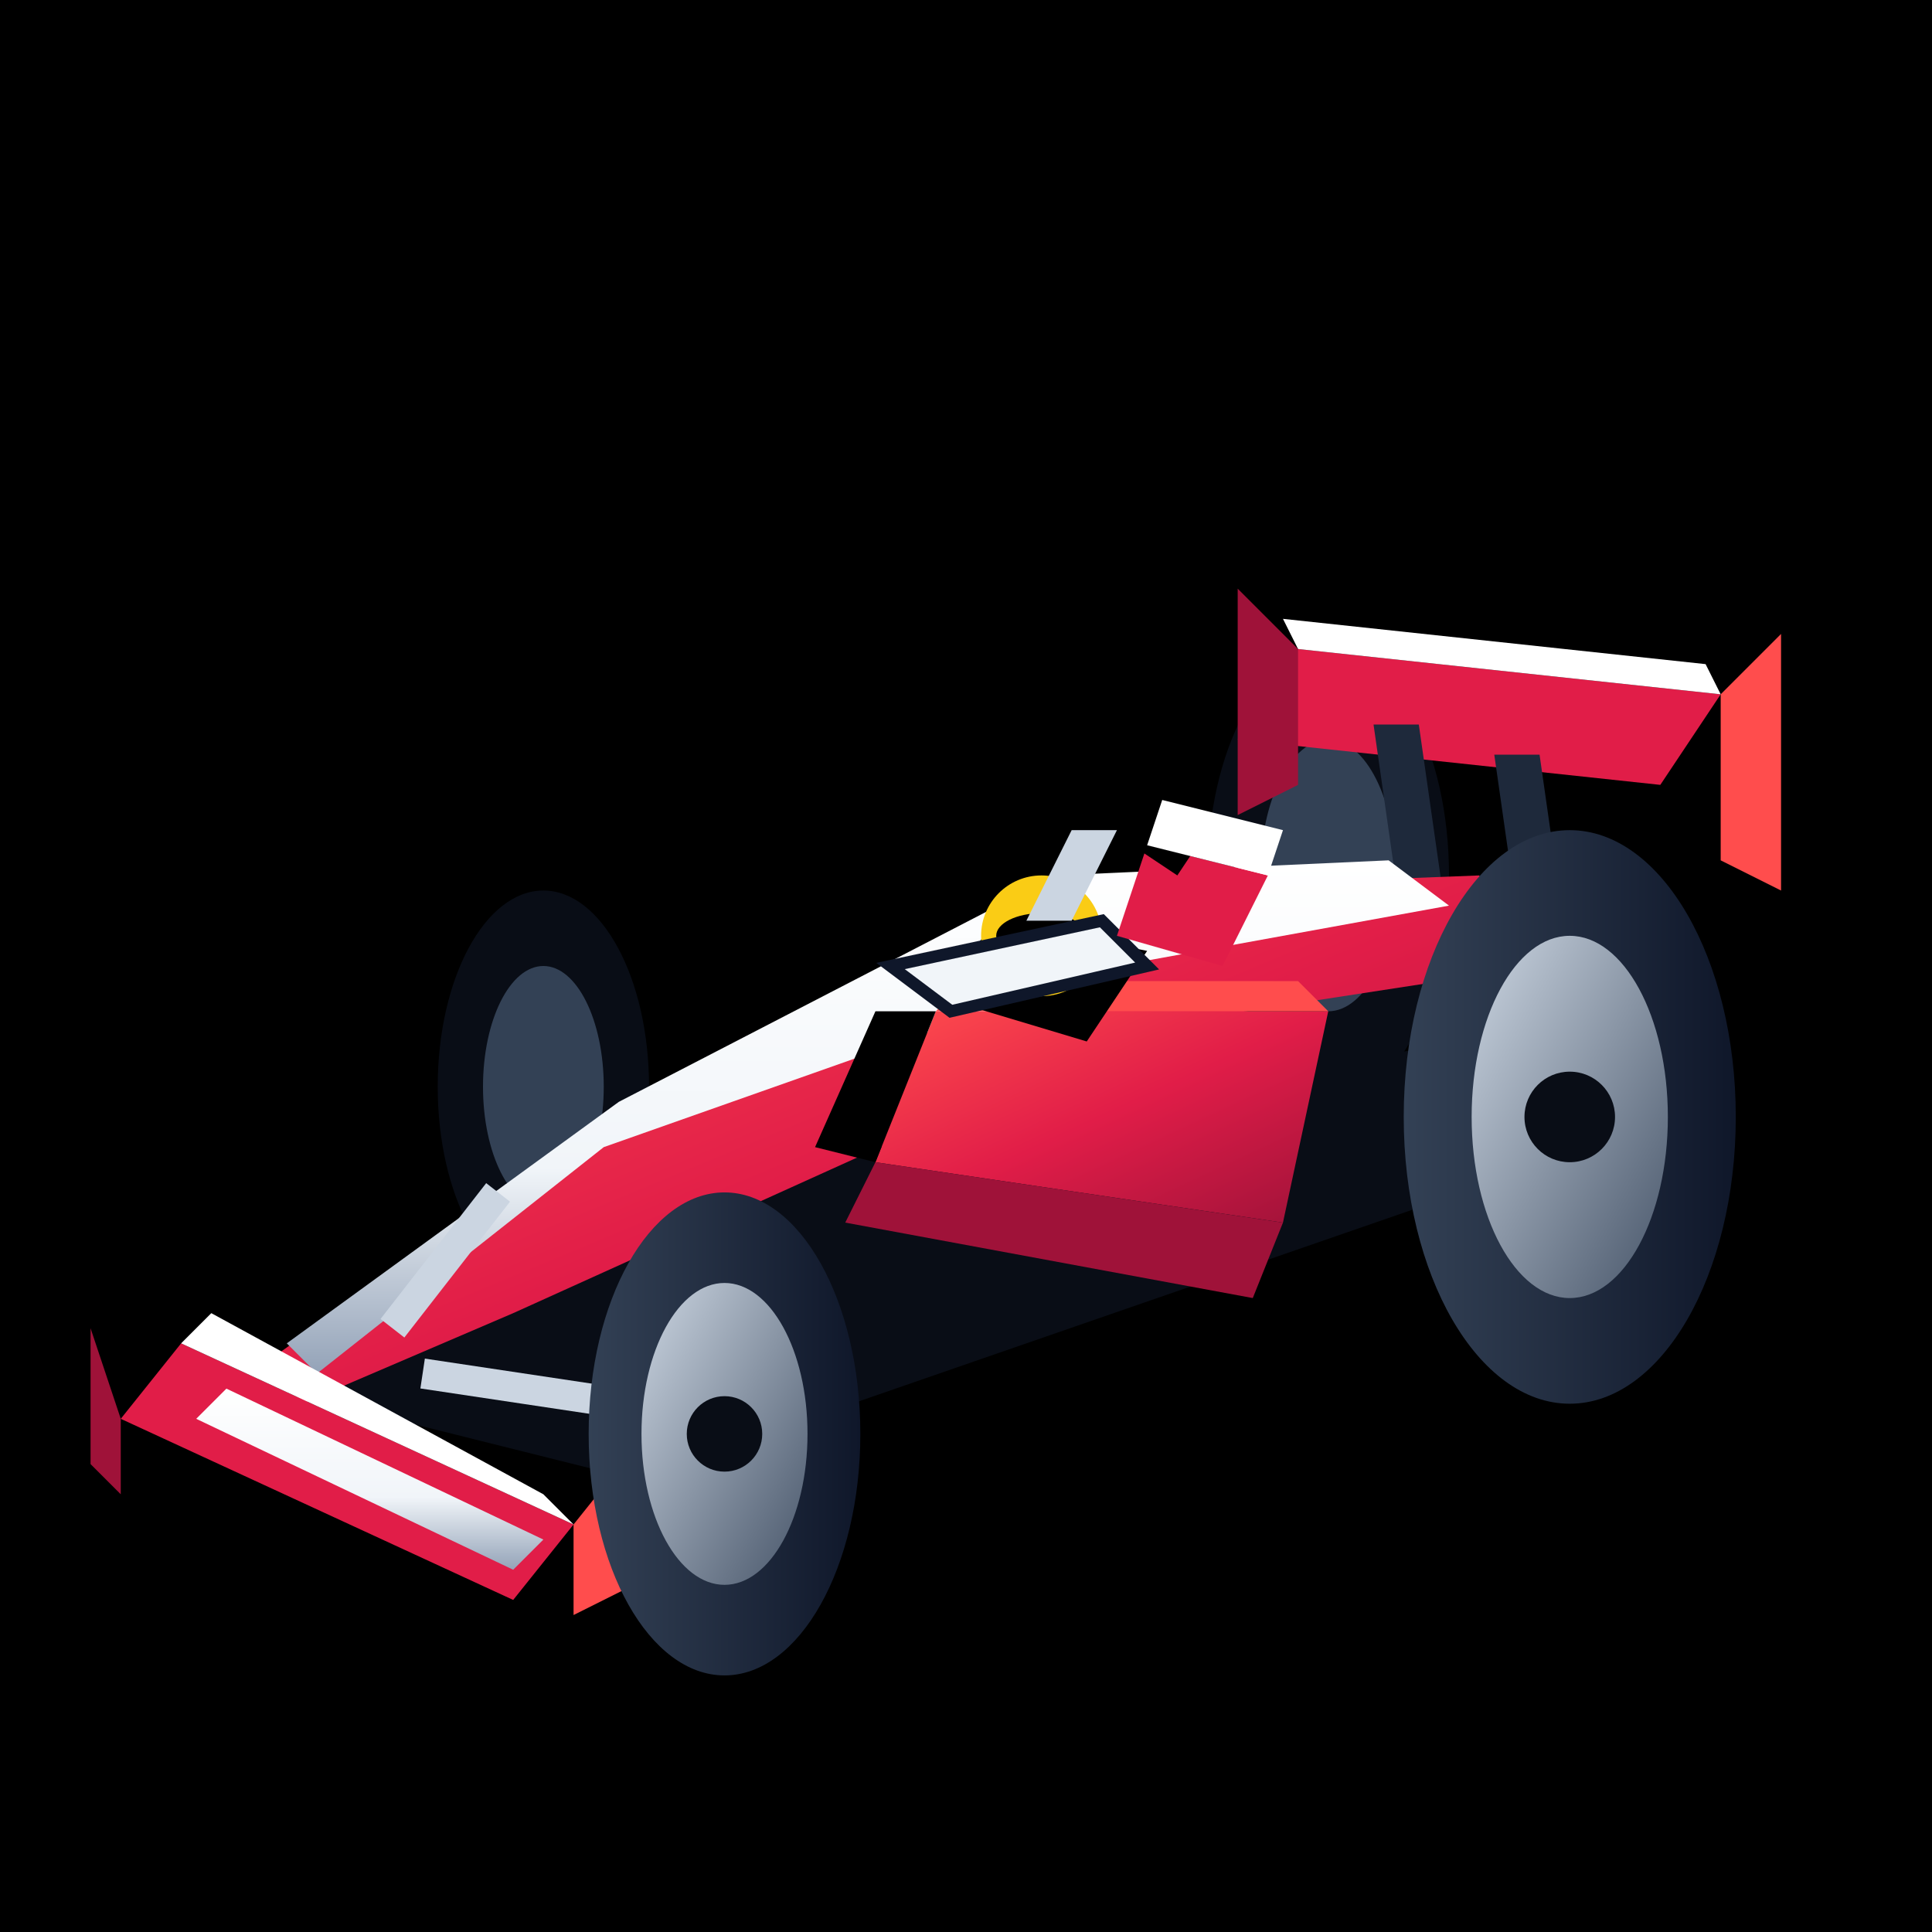
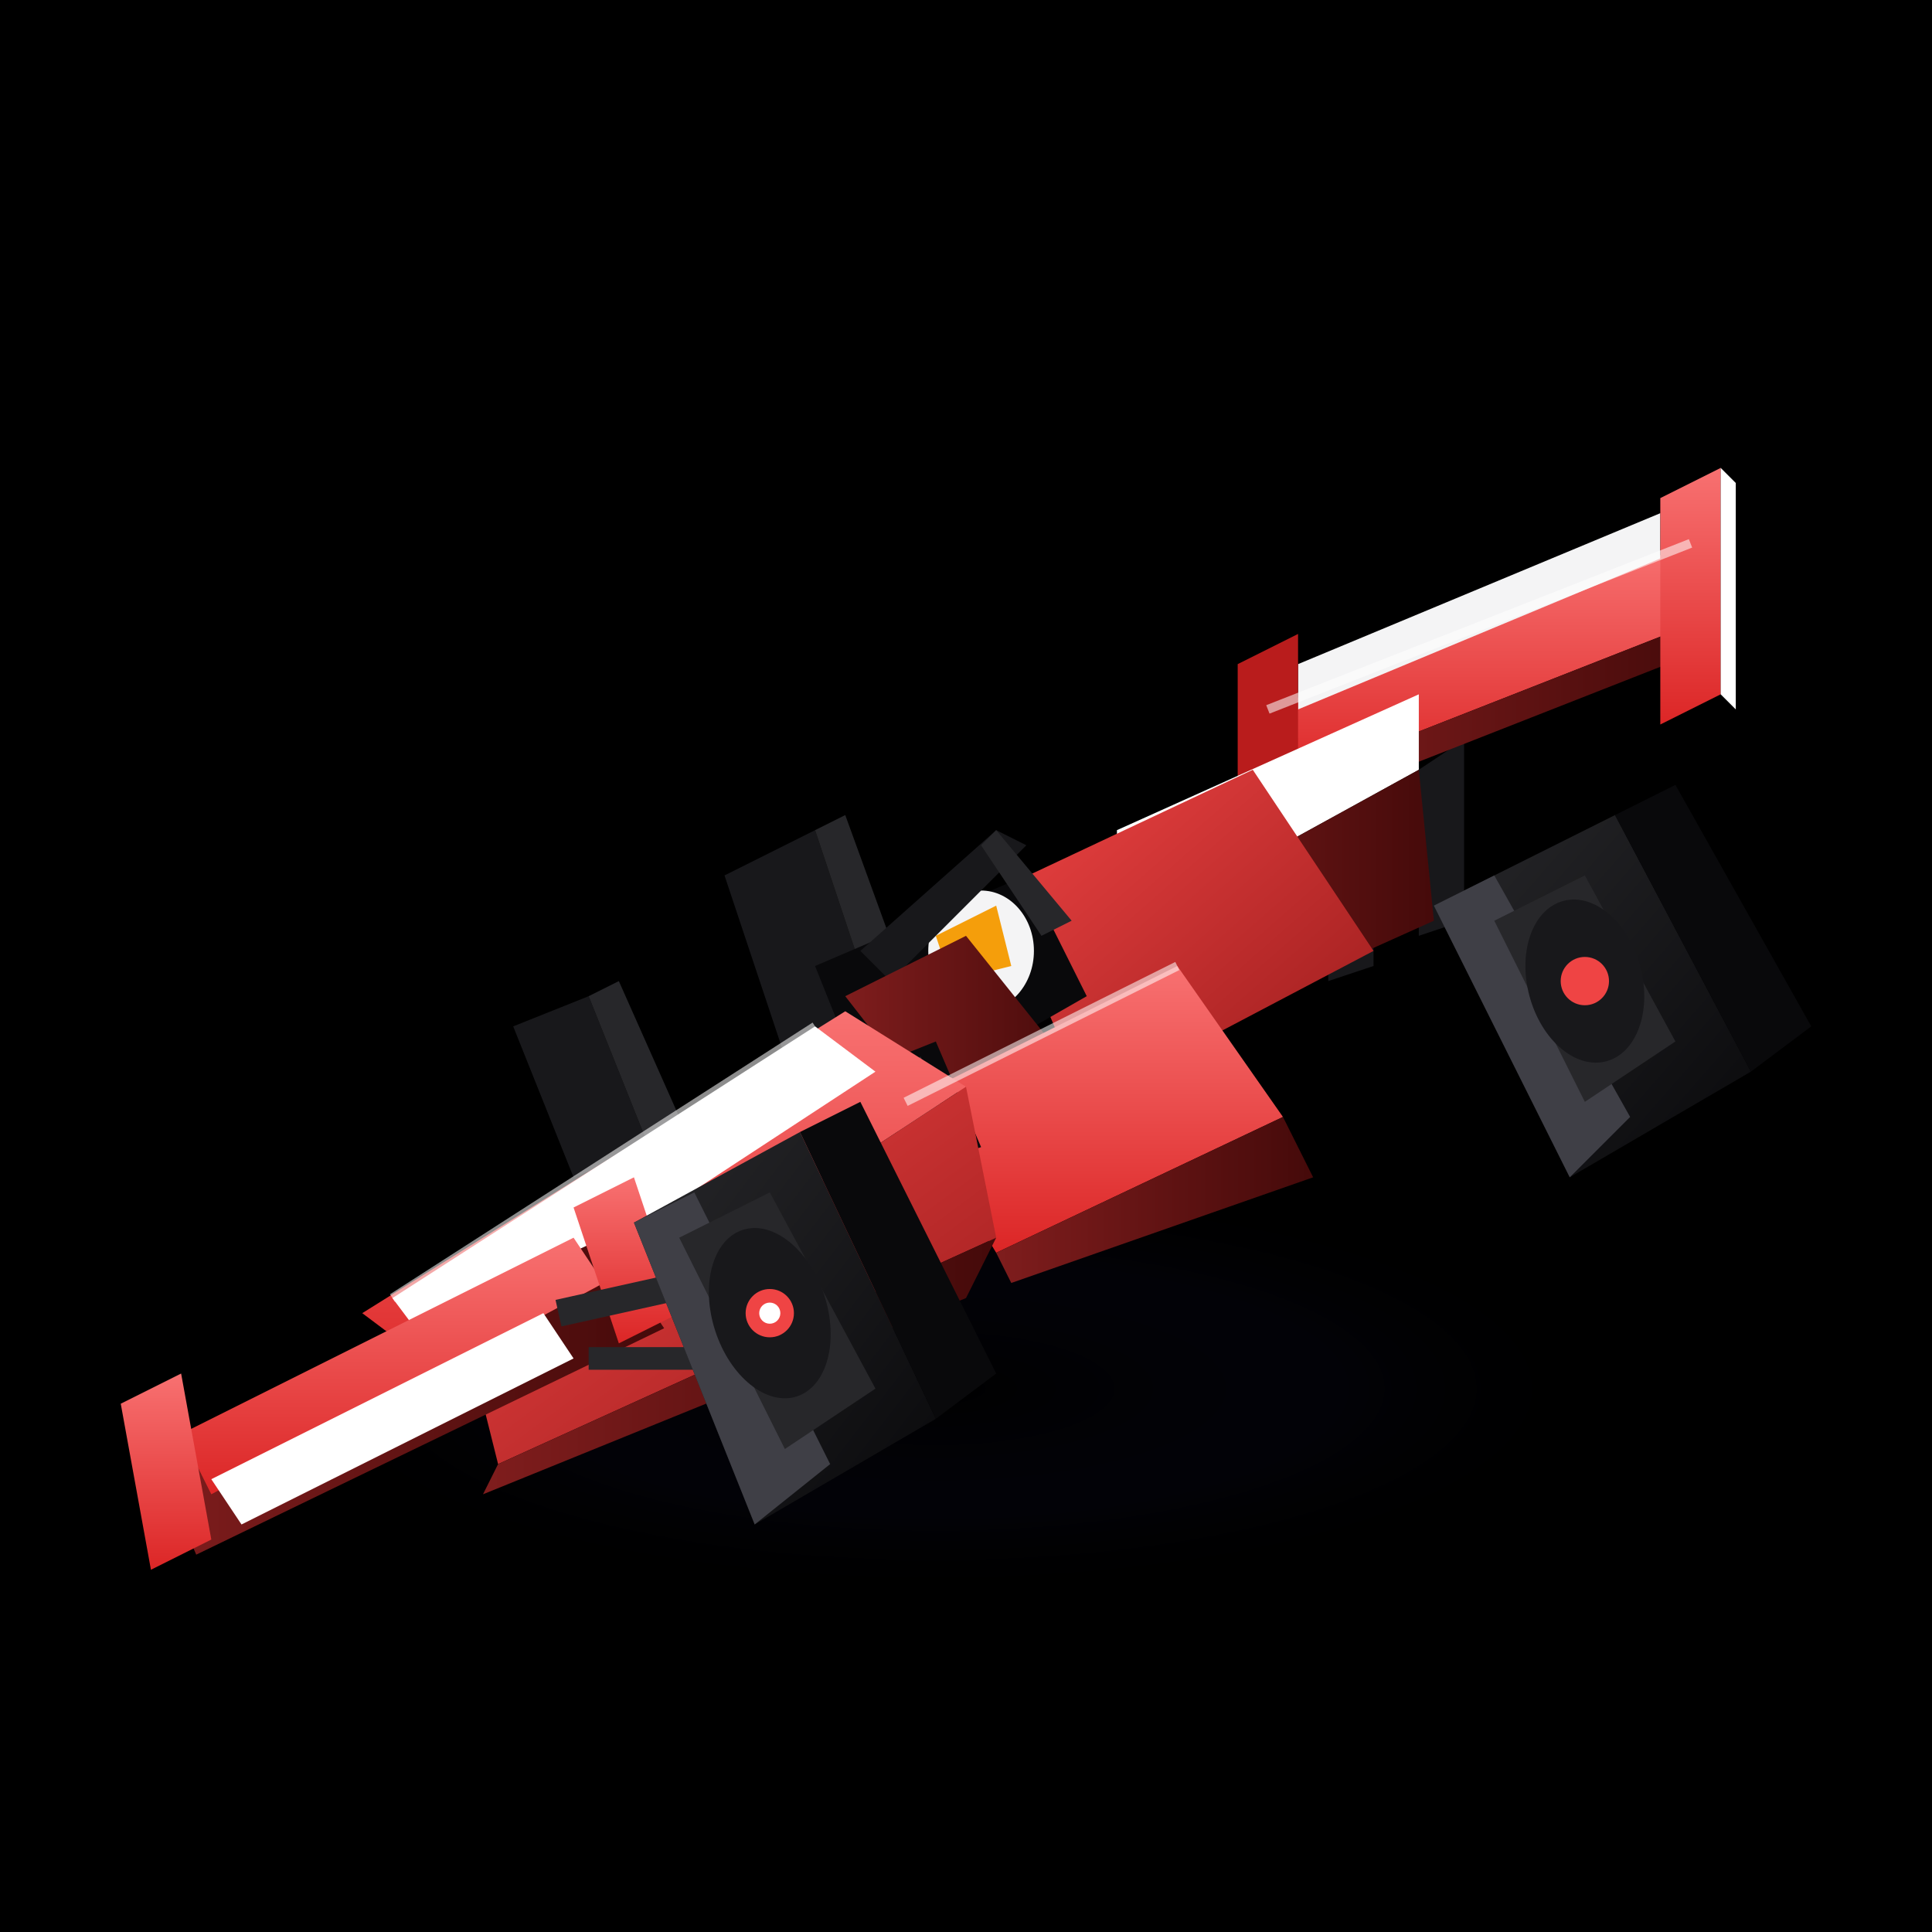
<svg xmlns="http://www.w3.org/2000/svg" viewBox="0 0 128 128" width="128" height="128">
  <rect width="128" height="128" fill="#000000" />
  <defs>
-     <linearGradient id="f1_body" x1="0%" y1="0%" x2="100%" y2="100%">
-       <stop offset="0%" stop-color="#ff4d4d" />
-       <stop offset="50%" stop-color="#e11d48" />
-       <stop offset="100%" stop-color="#9f1239" />
+     <radialGradient id="f1_shadow" cx="50%" cy="50%" r="50%">
+       <stop offset="0%" stop-color="#000000" stop-opacity="0.85" />
+       <stop offset="60%" stop-color="#050510" stop-opacity="0.45" />
+       <stop offset="100%" stop-color="#000000" stop-opacity="0" />
+     </radialGradient>
+     <linearGradient id="f1_body" x1="0" y1="0" x2="1" y2="1">
+       <stop offset="0%" stop-color="#ef4444" />
+       <stop offset="100%" stop-color="#991b1b" />
    </linearGradient>
-     <linearGradient id="f1_white" x1="0%" y1="0%" x2="0%" y2="100%">
-       <stop offset="0%" stop-color="#ffffff" />
-       <stop offset="60%" stop-color="#f1f5f9" />
-       <stop offset="100%" stop-color="#94a3b8" />
+     <linearGradient id="f1_body_light" x1="0" y1="0" x2="0" y2="1">
+       <stop offset="0%" stop-color="#f87171" />
+       <stop offset="100%" stop-color="#dc2626" />
    </linearGradient>
-     <linearGradient id="f1_metal" x1="0%" y1="0%" x2="100%" y2="0%">
-       <stop offset="0%" stop-color="#64748b" />
-       <stop offset="100%" stop-color="#334155" />
+     <linearGradient id="f1_body_dark" x1="0" y1="0" x2="1" y2="0">
+       <stop offset="0%" stop-color="#7f1d1d" />
+       <stop offset="100%" stop-color="#450a0a" />
    </linearGradient>
-     <linearGradient id="f1_tire" x1="0%" y1="0%" x2="100%" y2="0%">
-       <stop offset="0%" stop-color="#334155" />
-       <stop offset="100%" stop-color="#0f172a" />
-     </linearGradient>
-     <linearGradient id="f1_rim" x1="0%" y1="0%" x2="100%" y2="100%">
-       <stop offset="0%" stop-color="#cbd5e1" />
-       <stop offset="100%" stop-color="#475569" />
+     <linearGradient id="f1_tire" x1="0" y1="0" x2="1" y2="1">
+       <stop offset="0%" stop-color="#27272a" />
+       <stop offset="100%" stop-color="#09090b" />
    </linearGradient>
  </defs>
-   <ellipse cx="88" cy="58" rx="8" ry="15" fill="#090d16" />
-   <ellipse cx="88" cy="58" rx="4.5" ry="9" fill="#334155" />
-   <polygon points="86,43 114,46 110,52 82,49" fill="#e11d48" />
-   <polygon points="86,43 114,46 113,44 85,41" fill="#ffffff" />
-   <polygon points="114,46 118,42 118,59 114,57" fill="#ff4d4d" />
-   <polygon points="86,43 82,39 82,54 86,52" fill="#9f1239" />
-   <polygon points="94,48 96,62 93,62 91,48" fill="#1e293b" />
-   <polygon points="102,50 104,64 101,64 99,50" fill="#1e293b" />
-   <ellipse cx="36" cy="72" rx="7" ry="13" fill="#090d16" />
-   <ellipse cx="36" cy="72" rx="4" ry="8" fill="#334155" />
-   <polygon points="18,92 42,98 94,80 108,74 104,68 38,78" fill="#090d16" />
-   <polygon points="102,64 76,68 34,87 20,93 18,90 40,74 72,59 98,58" fill="url(#f1_body)" />
-   <polygon points="96,60 74,64 40,76 21,91 19,89 41,73 70,58 92,57" fill="url(#f1_white)" />
-   <polygon points="62,67 88,67 85,81 58,77" fill="url(#f1_body)" />
-   <polygon points="58,77 85,81 83,86 56,81" fill="#9f1239" />
-   <polygon points="62,67 88,67 86,65 64,65" fill="#ff4d4d" />
-   <polygon points="58,67 62,67 58,77 54,76" fill="#000000" />
-   <polygon points="66,61 76,63 72,69 62,66" fill="#000000" />
-   <circle cx="69" cy="62" r="4" fill="#facc15" />
-   <ellipse cx="69" cy="62" rx="3" ry="1.5" fill="#000000" />
-   <polygon points="59,64 73,61 76,64 63,67" fill="#f1f5f9" stroke="#0f172a" stroke-width="0.8" />
-   <polygon points="68,61 71,55 74,55 71,61" fill="#cbd5e1" />
-   <polygon points="76,56 84,58 81,64 74,62" fill="#e11d48" />
-   <polygon points="75,56 77,53 80,55 78,58" fill="#000000" />
-   <polygon points="77,53 85,55 84,58 76,56" fill="#ffffff" />
-   <polygon points="12,89 38,101 34,106 8,94" fill="#e11d48" />
-   <polygon points="12,89 38,101 36,99 14,87" fill="#ffffff" />
-   <polygon points="8,94 6,88 6,97 8,99" fill="#9f1239" />
-   <polygon points="38,101 42,96 42,105 38,107" fill="#ff4d4d" />
-   <polygon points="15,92 36,102 34,104 13,94" fill="url(#f1_white)" />
-   <line x1="26" y1="88" x2="33" y2="79" stroke="#cbd5e1" stroke-width="2" />
-   <line x1="28" y1="91" x2="48" y2="94" stroke="#cbd5e1" stroke-width="2" />
-   <ellipse cx="48" cy="95" rx="9" ry="16" fill="url(#f1_tire)" />
-   <ellipse cx="48" cy="95" rx="5.5" ry="10" fill="url(#f1_rim)" />
-   <circle cx="48" cy="95" r="2.5" fill="#090d16" />
-   <ellipse cx="104" cy="74" rx="11" ry="19" fill="url(#f1_tire)" />
-   <ellipse cx="104" cy="74" rx="6.5" ry="12" fill="url(#f1_rim)" />
-   <circle cx="104" cy="74" r="3" fill="#090d16" />
+   <ellipse cx="62" cy="92" rx="44" ry="14" fill="url(#f1_shadow)" />
+   <polygon points="48,58 54,55 58,67 52,70" fill="#18181b" />
+   <polygon points="54,55 56,54 60,65 58,67" fill="#27272a" />
+   <polygon points="88,54 91,52 91,64 88,65" fill="#18181b" />
+   <polygon points="94,51 97,49 97,61 94,62" fill="#18181b" />
+   <polygon points="84,47 112,36 113,41 85,52" fill="url(#f1_body_light)" />
+   <polygon points="85,52 113,41 113,43 85,54" fill="url(#f1_body_dark)" />
+   <polygon points="86,44 110,34 110,37 86,47" fill="#f4f4f5" />
+   <polygon points="82,44 86,42 86,58 82,59" fill="#b91c1c" />
+   <polygon points="110,33 114,31 114,46 110,48" fill="url(#f1_body_light)" />
+   <polygon points="114,31 115,32 115,47 114,46" fill="#ffffff" />
+   <polygon points="95,60 107,54 116,71 104,78" fill="url(#f1_tire)" />
+   <polygon points="107,54 111,52 120,68 116,71" fill="#09090b" />
+   <polygon points="95,60 99,58 108,74 104,78" fill="#3f3f46" />
+   <polygon points="99,61 105,58 111,69 105,73" fill="#27272a" />
+   <ellipse cx="105" cy="65" rx="3.8" ry="5.5" fill="#18181b" transform="rotate(-15 105 65)" />
+   <circle cx="105" cy="65" r="1.6" fill="#ef4444" />
+   <polygon points="74,55 94,46 94,51 74,62" fill="#ffffff" />
+   <polygon points="74,62 94,51 95,61 75,70" fill="url(#f1_body_dark)" />
+   <polygon points="66,59 83,51 91,63 72,73" fill="url(#f1_body)" />
+   <polygon points="34,68 39,66 43,76 38,78" fill="#18181b" />
+   <polygon points="39,66 41,65 45,74 43,76" fill="#27272a" />
+   <polygon points="54,64 68,58 72,66 58,74" fill="#09090b" />
+   <ellipse cx="65" cy="63" rx="3.5" ry="4" fill="#f4f4f5" />
+   <polygon points="62,62 66,60 67,64 63,65" fill="#f59e0b" />
+   <polygon points="57,63 66,55 68,56 59,65" fill="#18181b" />
+   <polygon points="66,55 71,61 69,62 65,56" fill="#27272a" />
+   <polygon points="56,66 64,62 72,72 63,75" fill="url(#f1_body_dark)" />
+   <polygon points="60,73 78,64 85,74 66,83" fill="url(#f1_body_light)" />
+   <polygon points="57,71 62,69 65,76 59,78" fill="#09090b" />
+   <polygon points="58,72 61,70 63,75 60,76" fill="#27272a" />
+   <polygon points="66,83 85,74 87,78 67,85" fill="url(#f1_body_dark)" />
+   <polygon points="24,87 56,67 64,72 32,93" fill="url(#f1_body_light)" />
+   <polygon points="26,86 54,68 58,71 29,90" fill="#ffffff" />
+   <polygon points="32,93 64,72 66,82 33,97" fill="url(#f1_body)" />
+   <polygon points="33,97 66,82 64,86 32,99" fill="url(#f1_body_dark)" />
+   <polygon points="10,96 40,82 44,88 13,103" fill="url(#f1_body_dark)" />
+   <polygon points="12,95 38,82 40,85 14,99" fill="url(#f1_body_light)" />
+   <polygon points="14,98 36,87 38,90 16,101" fill="#ffffff" />
+   <polygon points="8,93 12,91 14,102 10,104" fill="url(#f1_body_light)" />
+   <polygon points="38,80 42,78 45,87 41,89" fill="url(#f1_body_light)" />
+   <line x1="37" y1="87" x2="46" y2="85" stroke="#27272a" stroke-width="1.8" />
+   <line x1="39" y1="90" x2="50" y2="90" stroke="#27272a" stroke-width="1.5" />
+   <polygon points="42,81 53,75 62,94 50,101" fill="url(#f1_tire)" />
+   <polygon points="53,75 57,73 66,91 62,94" fill="#09090b" />
+   <polygon points="42,81 46,79 55,97 50,101" fill="#3f3f46" />
+   <polygon points="45,82 51,79 58,92 52,96" fill="#27272a" />
+   <ellipse cx="51" cy="87" rx="3.8" ry="5.8" fill="#18181b" transform="rotate(-18 51 87)" />
+   <circle cx="51" cy="87" r="1.6" fill="#ef4444" />
+   <circle cx="51" cy="87" r="0.7" fill="#ffffff" />
+   <g stroke="#ffffff" stroke-width="0.6" stroke-opacity="0.55" fill="none">
+     <line x1="26" y1="86" x2="54" y2="68" />
+     <line x1="84" y1="47" x2="112" y2="36" />
+     <line x1="60" y1="73" x2="78" y2="64" />
+   </g>
</svg>
